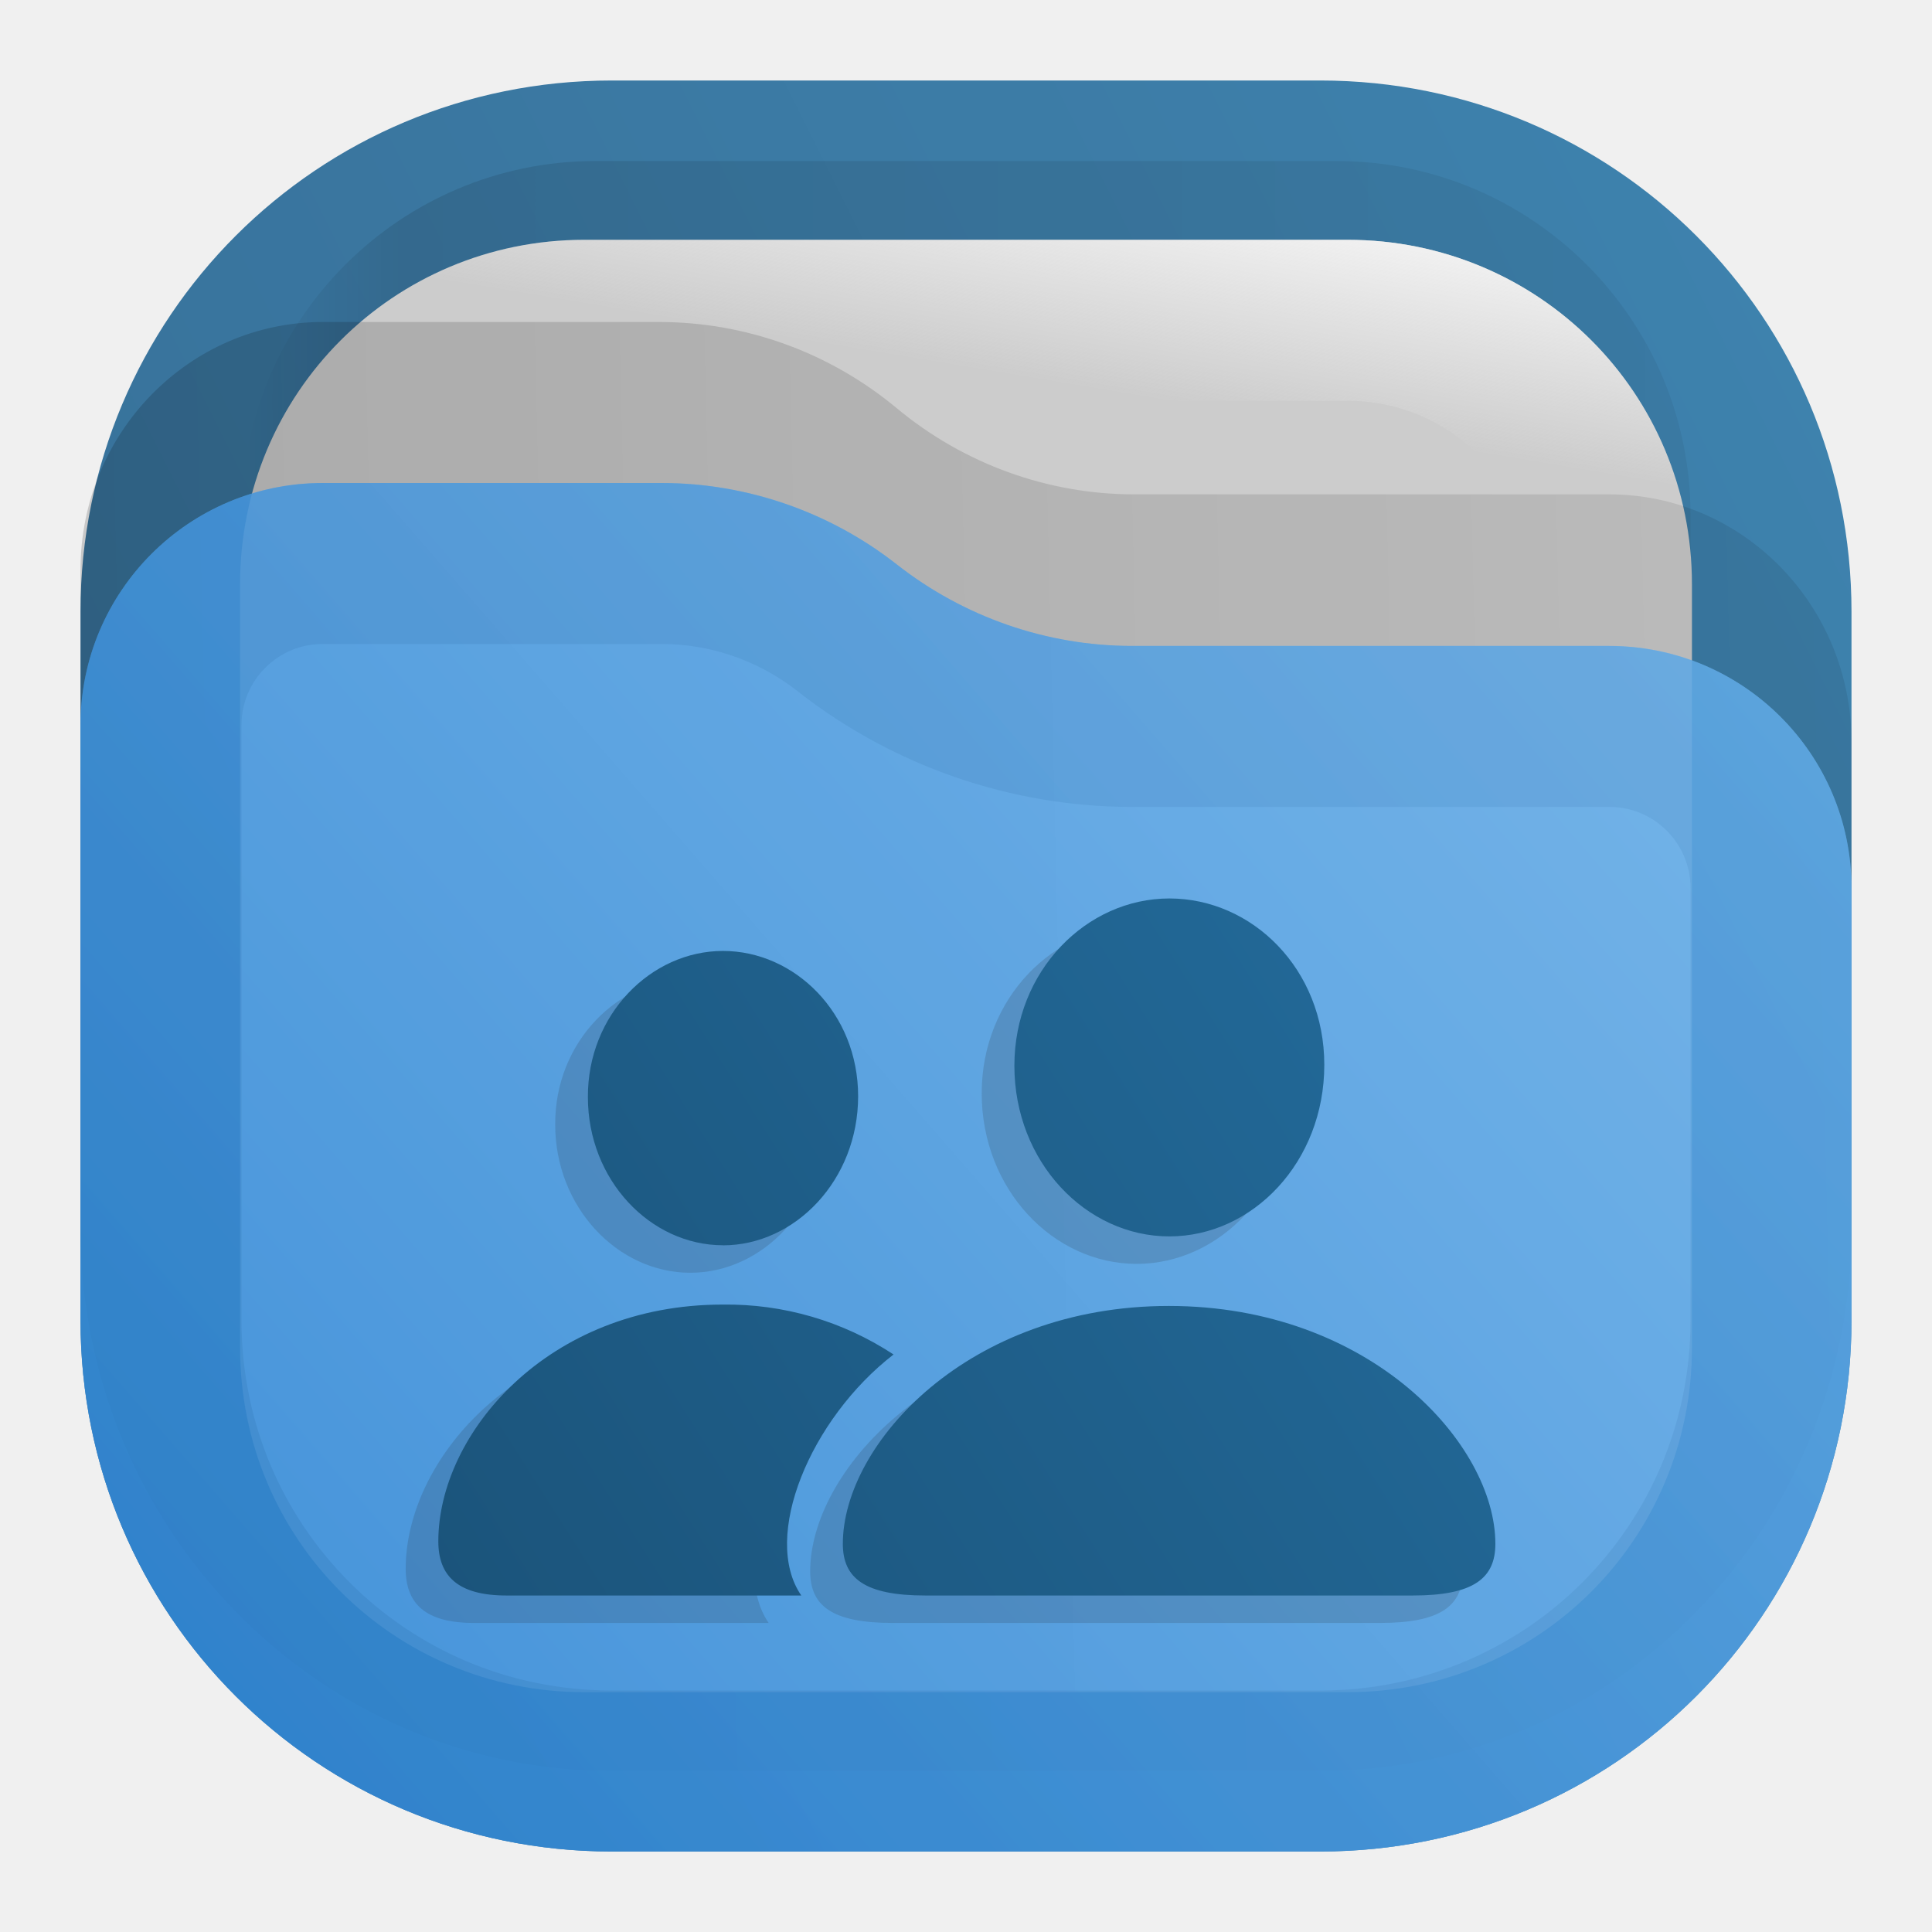
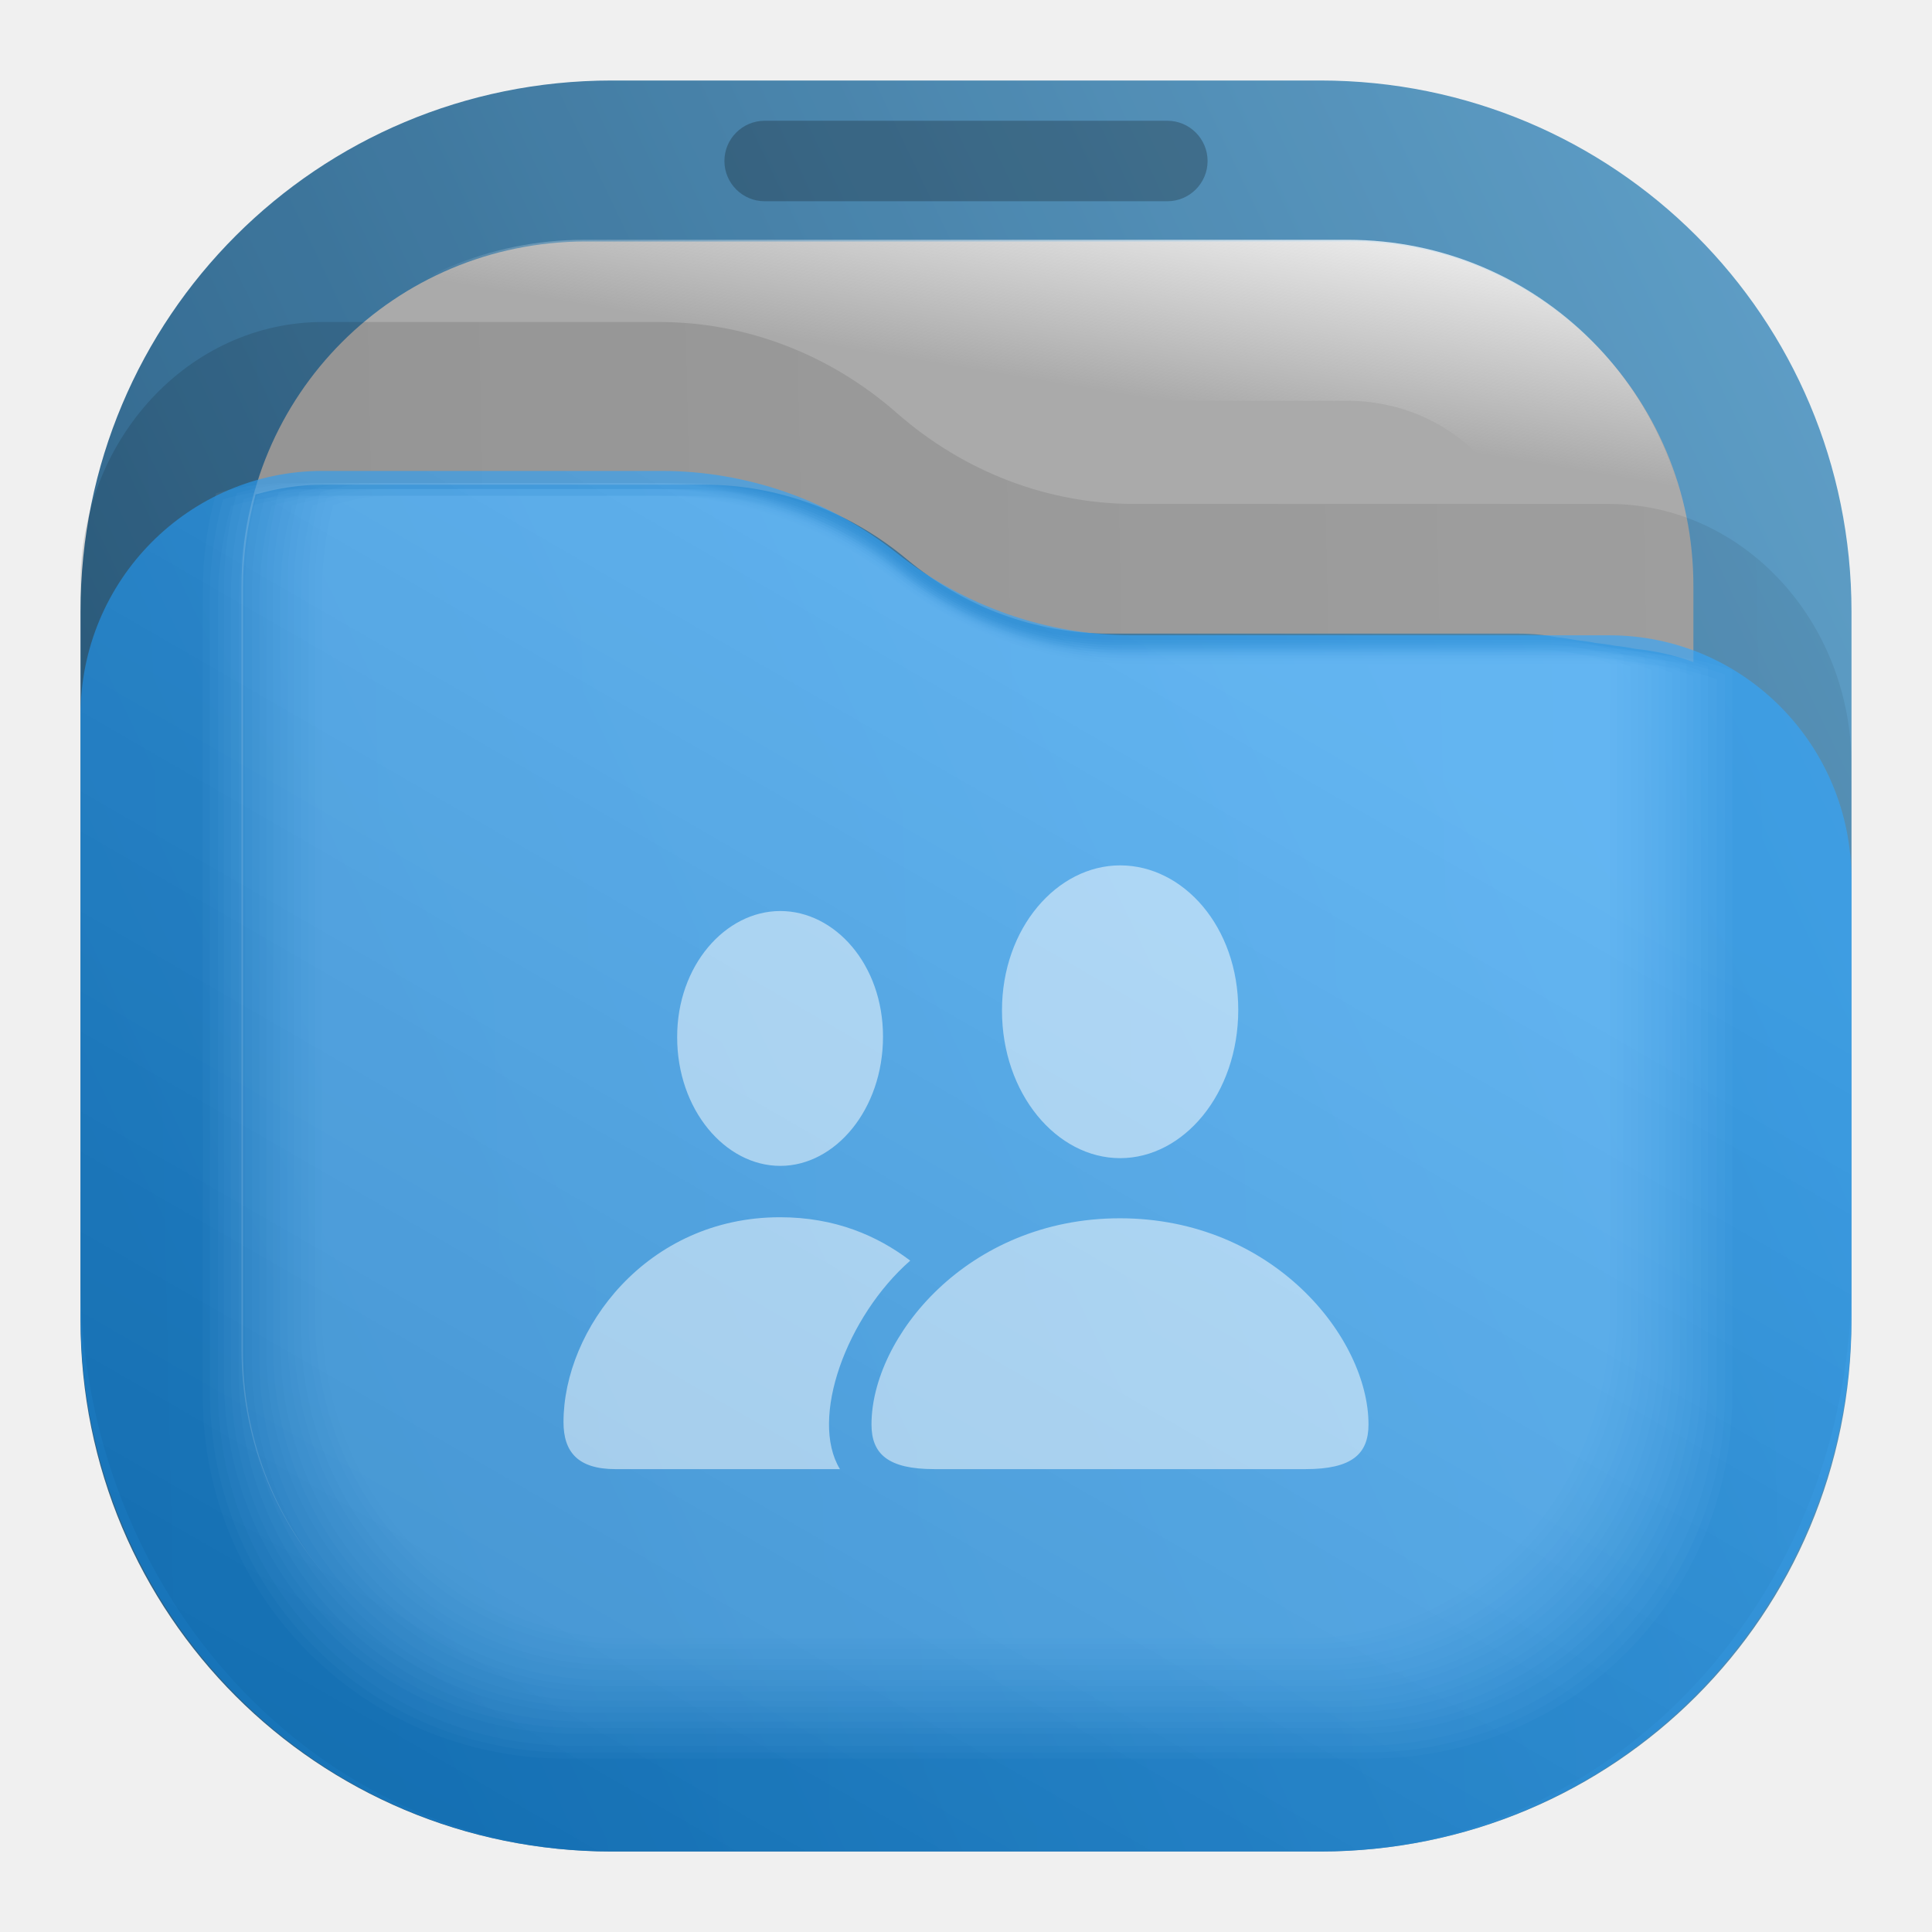
- <svg xmlns="http://www.w3.org/2000/svg" xmlns:xlink="http://www.w3.org/1999/xlink" width="24" height="24" viewBox="0 0 24 24" fill="none" version="1.1" id="svg23">
-   <path opacity="0.875" d="M7.6 1C3.944 1 1 3.942 1 7.598V16.4C1 20.056 3.944 23 7.6 23H16.4C20.056 23 23 20.056 23 16.4V7.598C23 3.942 20.056 1 16.4 1H12H7.6Z" fill="url(#paint0_linear_209_181)" id="path1" />
-   <rect opacity="0.125" x="3" y="2" width="18" height="18" rx="4.4" fill="url(#paint1_linear_209_181)" fill-opacity="0.875" id="rect1" />
-   <path d="M7.26 2.979H16.74C19.113 2.979 21.018 4.884 21.018 7.258V16.741C21.018 19.116 19.113 21.021 16.74 21.021H7.26C4.887 21.021 2.982 19.116 2.982 16.741V7.258C2.982 4.884 4.887 2.979 7.26 2.979Z" fill="#CCCCCC" id="path2" />
-   <path fill-rule="evenodd" clip-rule="evenodd" d="M16.74 4.979H7.26C5.992 4.979 4.982 5.988 4.982 7.258V16.741C4.982 18.012 5.992 19.021 7.26 19.021H16.74C18.008 19.021 19.018 18.012 19.018 16.741V7.258C19.018 5.988 18.008 4.979 16.74 4.979ZM16.74 2.979H7.26C4.887 2.979 2.982 4.884 2.982 7.258V16.741C2.982 19.116 4.887 21.021 7.26 21.021H16.74C19.113 21.021 21.018 19.116 21.018 16.741V7.258C21.018 4.884 19.113 2.979 16.74 2.979Z" fill="url(#paint2_linear_209_181)" id="path3" />
-   <path opacity="0.25" d="M1 7.079C1 5.38 2.349 4 4.011 4H8.188C9.265 4 10.307 4.378 11.14 5.071C11.973 5.763 13.016 6.141 14.088 6.141H19.989C21.651 6.141 23 7.521 23 9.22V15.251C23 18.979 20.047 22 16.401 22H7.599C3.953 22 1 18.979 1 15.251V7.079Z" fill="url(#paint3_linear_209_181)" fill-opacity="0.75" id="path4" />
-   <g opacity="0.875" id="g6">
-     <path d="M23 11.032C23 9.37 21.653 8.024 19.992 8.024H14.063C13.005 8.024 11.973 7.665 11.141 7.012C10.308 6.358 9.276 6 8.218 6H4.008C2.347 6 1 7.347 1 9.008V16.4C1 20.056 3.944 23 7.6 23H16.4C20.055 23 22.997 20.059 23 16.405V11.032Z" fill="url(#paint4_linear_209_181)" id="path5" />
-     <path d="M19.992 9.024C21.101 9.024 22 9.923 22 11.032V16.405C21.998 19.506 19.503 22 16.4 22H7.6C4.496 22 2 19.504 2 16.4V9.008C2 7.899 2.899 7 4.008 7H8.218C9.051 7 9.866 7.283 10.523 7.798C11.531 8.59 12.78 9.024 14.063 9.024H19.992Z" stroke="url(#paint5_linear_209_181)" stroke-opacity="0.375" stroke-width="2" id="path6" />
+ <svg xmlns="http://www.w3.org/2000/svg" width="24" height="24" viewBox="0 0 24 24" fill="none">
+   <path opacity="0.812" d="M7.6 1C3.944 1 1 3.942 1 7.598V16.4C1 20.056 3.944 23 7.6 23H16.4C20.056 23 23 20.056 23 16.4V7.598C23 3.942 20.056 1 16.4 1H12H7.6Z" fill="url(#paint0_linear_175_23)" />
+   <path fill-rule="evenodd" clip-rule="evenodd" d="M7.278 3H16.758C19.131 3 21.036 4.905 21.036 7.28V8.224C20.809 8.142 20.568 8.086 20.319 8.061C20.233 8.044 20.145 8.03 20.057 8.021C19.979 8.006 19.899 7.995 19.819 7.987C19.741 7.971 19.662 7.96 19.582 7.952C19.504 7.937 19.424 7.925 19.344 7.917C19.191 7.887 19.032 7.871 18.871 7.871H13.776C12.866 7.871 11.979 7.543 11.264 6.946C10.549 6.349 9.662 6.021 8.752 6.021H8.647H8.542H8.436H8.331H8.236H5.134H4.912H4.69H4.468H4.246H4.026C3.73 6.021 3.445 6.064 3.175 6.143C3.073 6.511 3.018 6.899 3.018 7.301V16.784C3.018 17.848 3.401 18.818 4.037 19.565C3.39 18.816 3 17.837 3 16.763V7.28C3 4.905 4.905 3 7.278 3Z" fill="#AAAAAA" />
+   <path fill-rule="evenodd" clip-rule="evenodd" d="M16.74 4.979H7.26C5.992 4.979 4.982 5.988 4.982 7.258V16.741C4.982 18.012 5.992 19.021 7.26 19.021H16.74C18.008 19.021 19.018 18.012 19.018 16.741V7.258C19.018 5.988 18.008 4.979 16.74 4.979ZM16.74 2.979H7.26C4.887 2.979 2.982 4.884 2.982 7.258V16.741C2.982 19.116 4.887 21.021 7.26 21.021H16.74C19.113 21.021 21.018 19.116 21.018 16.741V7.258C21.018 4.884 19.113 2.979 16.74 2.979Z" fill="url(#paint1_linear_175_23)" />
+   <path opacity="0.15" d="M1 7.25C1 5.457 2.349 4 4.011 4H8.188C9.265 4 10.307 4.399 11.14 5.13C11.973 5.861 13.016 6.26 14.088 6.26H19.989C21.651 6.26 23 7.717 23 9.51V15.876C23 19.811 20.047 23 16.401 23H7.599C3.953 23 1 19.811 1 15.876V7.25Z" fill="url(#paint2_linear_175_23)" />
+   <path d="M21.518 8.328V17.338C21.518 19.839 19.512 21.846 17.011 21.846H7.025C4.525 21.846 2.518 19.839 2.518 17.338V7.348C2.518 6.925 2.576 6.516 2.683 6.129C2.967 6.045 3.268 6 3.58 6H8.015C9.13 6 10.217 6.378 11.094 7.066C11.971 7.754 13.058 8.132 14.172 8.132H20.418C20.805 8.132 21.175 8.201 21.518 8.328Z" fill="white" fill-opacity="0.05" />
+   <path d="M21.216 8.283V17.117C21.216 19.57 19.27 21.538 16.844 21.538H7.154C4.728 21.538 2.782 19.57 2.782 17.117V7.322C2.782 6.907 2.837 6.506 2.941 6.126C3.217 6.044 3.509 6 3.812 6H8.115C9.197 6 10.251 6.37 11.102 7.045C11.953 7.72 13.008 8.091 14.089 8.091H20.149C20.525 8.091 20.884 8.158 21.216 8.283Z" fill="white" fill-opacity="0.05" />
+   <path d="M20.953 8.244V16.929C20.953 19.34 19.062 21.275 16.705 21.275H7.293C4.936 21.275 3.045 19.34 3.045 16.929V7.299C3.045 6.892 3.099 6.498 3.2 6.124C3.468 6.043 3.752 6 4.046 6H8.226C9.277 6 10.301 6.364 11.128 7.028C11.954 7.691 12.979 8.055 14.03 8.055H19.916C20.281 8.055 20.63 8.122 20.953 8.244Z" fill="white" fill-opacity="0.05" />
+   <path d="M20.69 8.205V16.741C20.69 19.11 18.854 21.011 16.567 21.011H7.431C5.144 21.011 3.308 19.11 3.308 16.741V7.277C3.308 6.876 3.361 6.489 3.459 6.122C3.719 6.043 3.995 6 4.279 6H8.337C9.357 6 10.351 6.358 11.153 7.01C11.956 7.662 12.95 8.02 13.97 8.02H19.684C20.037 8.02 20.376 8.085 20.69 8.205Z" fill="white" fill-opacity="0.05" />
+   <path d="M20.427 8.167V16.552C20.427 18.88 18.646 20.748 16.428 20.748H7.57C5.352 20.748 3.572 18.88 3.572 16.552V7.255C3.572 6.861 3.623 6.48 3.718 6.12C3.97 6.042 4.237 6 4.513 6H8.448C9.437 6 10.401 6.351 11.179 6.992C11.957 7.633 12.921 7.984 13.91 7.984H19.451C19.794 7.984 20.122 8.049 20.427 8.167Z" fill="white" fill-opacity="0.05" />
+   <path d="M20.163 8.128V16.364C20.163 18.65 18.439 20.485 16.29 20.485H7.708C5.559 20.485 3.835 18.65 3.835 16.364V7.232C3.835 6.846 3.884 6.472 3.977 6.118C4.221 6.041 4.48 6 4.747 6H8.559C9.517 6 10.451 6.345 11.205 6.974C11.958 7.604 12.892 7.949 13.85 7.949H19.218C19.55 7.949 19.869 8.012 20.163 8.128Z" fill="white" fill-opacity="0.05" />
+   <path d="M21.428 8.381V17.305C21.428 19.783 19.441 21.771 16.964 21.771H7.072C4.596 21.771 2.608 19.783 2.608 17.305V7.41C2.608 6.991 2.665 6.586 2.771 6.203C3.053 6.12 3.351 6.075 3.66 6.075H8.053C9.157 6.075 10.234 6.449 11.102 7.131C11.971 7.813 13.048 8.187 14.152 8.187H20.339C20.722 8.187 21.089 8.255 21.428 8.381Z" fill="white" fill-opacity="0.05" />
+   <path d="M21.129 8.336V17.087C21.129 19.516 19.201 21.466 16.798 21.466H7.2C4.797 21.466 2.869 19.516 2.869 17.087V7.384C2.869 6.973 2.924 6.576 3.027 6.2C3.301 6.119 3.59 6.075 3.889 6.075H8.152C9.223 6.075 10.268 6.442 11.111 7.11C11.954 7.779 12.998 8.146 14.07 8.146H20.072C20.444 8.146 20.8 8.213 21.129 8.336Z" fill="white" fill-opacity="0.05" />
+   <path d="M20.869 8.298V16.901C20.869 19.289 18.995 21.205 16.661 21.205H7.337C5.003 21.205 3.13 19.289 3.13 16.901V7.362C3.13 6.958 3.183 6.568 3.284 6.198C3.549 6.118 3.83 6.075 4.121 6.075H8.262C9.303 6.075 10.317 6.436 11.136 7.093C11.955 7.75 12.97 8.111 14.011 8.111H19.842C20.203 8.111 20.549 8.177 20.869 8.298Z" fill="white" fill-opacity="0.05" />
+   <path d="M20.608 8.26V16.714C20.608 19.061 18.789 20.944 16.524 20.944H7.475C5.209 20.944 3.391 19.061 3.391 16.714V7.34C3.391 6.943 3.443 6.559 3.54 6.196C3.798 6.117 4.071 6.075 4.353 6.075H8.372C9.382 6.075 10.367 6.429 11.162 7.075C11.956 7.721 12.941 8.076 13.951 8.076H19.611C19.961 8.076 20.297 8.141 20.608 8.26Z" fill="white" fill-opacity="0.05" />
+   <path d="M20.347 8.221V16.527C20.347 18.833 18.584 20.683 16.387 20.683H7.612C5.415 20.683 3.652 18.833 3.652 16.527V7.318C3.652 6.928 3.702 6.551 3.796 6.194C4.046 6.116 4.311 6.075 4.584 6.075H8.482C9.461 6.075 10.416 6.423 11.187 7.058C11.957 7.692 12.913 8.04 13.892 8.04H19.38C19.72 8.04 20.046 8.104 20.347 8.221Z" fill="white" fill-opacity="0.05" />
+   <path d="M20.086 8.183V16.341C20.086 18.605 18.378 20.422 16.25 20.422H7.749C5.621 20.422 3.912 18.605 3.912 16.341V7.296C3.912 6.913 3.961 6.542 4.053 6.192C4.295 6.116 4.551 6.075 4.816 6.075H8.592C9.541 6.075 10.466 6.417 11.212 7.04C11.959 7.664 12.884 8.005 13.833 8.005H19.15C19.479 8.005 19.794 8.068 20.086 8.183Z" fill="white" fill-opacity="0.05" />
+   <path d="M21.328 8.44V17.27C21.328 19.721 19.362 21.688 16.912 21.688H7.125C4.675 21.688 2.708 19.721 2.708 17.27V7.479C2.708 7.065 2.764 6.664 2.87 6.285C3.148 6.202 3.443 6.158 3.749 6.158H8.095C9.188 6.158 10.253 6.528 11.112 7.203C11.972 7.878 13.037 8.248 14.129 8.248H20.25C20.629 8.248 20.992 8.316 21.328 8.44Z" fill="white" fill-opacity="0.05" />
+   <path d="M21.033 8.396V17.053C21.033 19.457 19.125 21.386 16.747 21.386H7.252C4.874 21.386 2.966 19.457 2.966 17.053V7.454C2.966 7.047 3.021 6.654 3.123 6.282C3.393 6.202 3.68 6.158 3.976 6.158H8.193C9.253 6.158 10.287 6.521 11.12 7.183C11.954 7.844 12.988 8.207 14.048 8.207H19.987C20.354 8.207 20.707 8.274 21.033 8.396Z" fill="white" fill-opacity="0.05" />
+   <path d="M20.774 8.358V16.869C20.774 19.232 18.921 21.128 16.612 21.128H7.387C5.078 21.128 3.224 19.232 3.224 16.869V7.432C3.224 7.032 3.277 6.646 3.377 6.28C3.639 6.201 3.917 6.158 4.205 6.158H8.302C9.331 6.158 10.335 6.515 11.146 7.165C11.956 7.816 12.96 8.172 13.989 8.172H19.759C20.116 8.172 20.458 8.238 20.774 8.358Z" fill="white" fill-opacity="0.05" />
+   <path d="M20.516 8.32V16.684C20.516 19.006 18.718 20.87 16.476 20.87H7.523C5.281 20.87 3.482 19.006 3.482 16.684V7.41C3.482 7.017 3.534 6.638 3.63 6.278C3.885 6.2 4.155 6.158 4.434 6.158H8.41C9.41 6.158 10.384 6.509 11.171 7.148C11.957 7.787 12.931 8.138 13.931 8.138H19.53C19.877 8.138 20.209 8.202 20.516 8.32Z" fill="white" fill-opacity="0.05" />
+   <path d="M20.258 8.282V16.5C20.258 18.781 18.514 20.611 16.34 20.611H7.659C5.485 20.611 3.741 18.781 3.741 16.5V7.388C3.741 7.002 3.79 6.629 3.884 6.276C4.131 6.199 4.393 6.158 4.663 6.158H8.519C9.488 6.158 10.433 6.503 11.196 7.131C11.958 7.759 12.903 8.103 13.872 8.103H19.302C19.638 8.103 19.96 8.166 20.258 8.282Z" fill="white" fill-opacity="0.05" />
+   <path d="M20 8.244V16.315C20 18.555 18.31 20.353 16.205 20.353H7.794C5.689 20.353 3.999 18.555 3.999 16.315V7.366C3.999 6.987 4.047 6.621 4.137 6.274C4.377 6.199 4.63 6.158 4.893 6.158H8.628C9.567 6.158 10.482 6.497 11.221 7.113C11.959 7.73 12.875 8.068 13.814 8.068H19.074C19.4 8.068 19.712 8.13 20 8.244Z" fill="white" fill-opacity="0.05" />
+   <path opacity="0.625" d="M23 10.926C23 9.25 21.653 7.892 19.992 7.892H14.063C13.005 7.892 11.973 7.53 11.141 6.871C10.308 6.212 9.276 5.85 8.218 5.85H4.008C2.347 5.85 1 7.209 1 8.884V16.342C1 20.03 3.944 23 7.6 23H16.4C20.055 23 22.997 20.033 23 16.347V10.926Z" fill="url(#paint3_linear_175_23)" />
+   <path opacity="0.237" d="M14.5 1.5H9.5C9.223 1.5 8.999 1.724 8.999 2C8.999 2.276 9.223 2.5 9.5 2.5H14.5C14.777 2.5 15.001 2.276 15.001 2C15.001 1.724 14.777 1.5 14.5 1.5Z" fill="black" />
+   <g opacity="0.5">
+     <path d="M13.915 14.387C14.704 14.387 15.382 13.586 15.382 12.544C15.382 11.513 14.7 10.75 13.915 10.75C13.13 10.75 12.447 11.53 12.447 12.552C12.447 13.586 13.126 14.387 13.915 14.387ZM9.693 14.483C10.375 14.483 10.969 13.783 10.969 12.877C10.969 11.98 10.371 11.317 9.693 11.317C9.01 11.317 8.409 11.997 8.412 12.886C8.412 13.783 9.007 14.483 9.693 14.483ZM7.646 18.25H10.434C10.052 17.62 10.518 16.352 11.307 15.66C10.899 15.351 10.375 15.121 9.689 15.121C8.034 15.121 7 16.511 7 17.666C7 18.041 7.183 18.25 7.646 18.25ZM11.607 18.25H16.219C16.794 18.25 17 18.062 17 17.695C17 16.619 15.815 15.134 13.911 15.134C12.011 15.134 10.826 16.619 10.826 17.695C10.826 18.062 11.031 18.25 11.607 18.25Z" fill="white" />
  </g>
-   <path d="m 10.566,10.918 c 0.77,0 1.43,-0.688 1.43,-1.578 0,-0.887 -0.664,-1.539 -1.43,-1.539 -0.765,0 -1.429,0.668 -1.429,1.543 0,0.886 0.66,1.574 1.429,1.574 z M 6.449,11 c 0.668,0 1.246,-0.602 1.246,-1.375 0,-0.77 -0.582,-1.34 -1.246,-1.34 -0.664,0 -1.25,0.586 -1.246,1.348 0,0.765 0.578,1.367 1.246,1.367 z M 4.453,14.23 H 7.172 C 6.801,13.691 7.254,12.602 8.023,12.008 A 2.776,2.776 0 0 0 6.445,11.547 c -1.613,0 -2.621,1.191 -2.621,2.183 0,0.321 0.18,0.5 0.629,0.5 z m 3.863,0 h 4.496 c 0.563,0 0.762,-0.16 0.762,-0.476 0,-0.922 -1.156,-2.195 -3.012,-2.195 -1.851,0 -3.007,1.273 -3.007,2.195 0,0.316 0.199,0.476 0.761,0.476 z" clip-path="url(#h)" opacity="0.15" style="fill:#1a1a1a;fill-opacity:1;fill-rule:nonzero;stroke:none;stroke-width:0.99" transform="matrix(1.346755,0,0,1.346755,-0.110292,0.9964535)" id="path20" />
-   <path d="m 14.526,15.359 c 1.036,0 1.925,-0.925 1.925,-2.131 0,-1.189 -0.894,-2.067 -1.925,-2.067 -1.03,0 -1.925,0.899 -1.925,2.078 0,1.195 0.889,2.12 1.925,2.12 z m -5.545,0.111 c 0.895,0 1.679,-0.81 1.679,-1.852 0,-1.035 -0.79,-1.805 -1.679,-1.805 -0.894,0 -1.683,0.79 -1.678,1.816 0,1.031 0.778,1.84 1.678,1.84 z M 6.293,19.82 H 9.954 C 9.455,19.095 10.065,17.626 11.1,16.826 A 3.766,3.766 0 0 0 8.975,16.206 c -2.172,0 -3.53,1.604 -3.53,2.941 0,0.43 0.242,0.673 0.847,0.673 z m 5.202,0 h 6.055 c 0.759,0 1.026,-0.216 1.026,-0.642 0,-1.241 -1.557,-2.955 -4.056,-2.955 -2.493,0 -4.05,1.714 -4.05,2.955 0,0.426 0.269,0.642 1.026,0.642 z" style="fill:url(#i);stroke:none;stroke-width:1.333" id="path21" />
-   <defs id="defs23">
-     <linearGradient id="paint0_linear_209_181" x1="24.062" y1="-0.504" x2="-0.066" y2="11.556" gradientUnits="userSpaceOnUse">
-       <stop stop-color="#2675A7" id="stop7" />
-       <stop offset="1" stop-color="#1D5E8C" id="stop8" />
+   <defs>
+     <linearGradient id="paint0_linear_175_23" x1="23" y1="1" x2="-0.003" y2="11.994" gradientUnits="userSpaceOnUse">
+       <stop stop-color="#4190C2" />
+       <stop offset="1" stop-color="#014270" />
    </linearGradient>
-     <linearGradient id="paint1_linear_209_181" x1="21" y1="3.75" x2="3" y2="3.75" gradientUnits="userSpaceOnUse">
-       <stop stop-opacity="0.5" id="stop9" />
-       <stop offset="0.89" id="stop10" />
-       <stop offset="1" stop-opacity="0" id="stop11" />
+     <linearGradient id="paint1_linear_175_23" x1="21" y1="3" x2="20.5" y2="6" gradientUnits="userSpaceOnUse">
+       <stop stop-color="#FAFAFA" />
+       <stop offset="1" stop-color="#FAFAFA" stop-opacity="0" />
    </linearGradient>
-     <linearGradient id="paint2_linear_209_181" x1="21" y1="3" x2="20.5" y2="6" gradientUnits="userSpaceOnUse">
-       <stop stop-color="#FAFAFA" id="stop12" />
-       <stop offset="1" stop-color="#FAFAFA" stop-opacity="0" id="stop13" />
+     <linearGradient id="paint2_linear_175_23" x1="23" y1="8.858" x2="1.01" y2="9.341" gradientUnits="userSpaceOnUse">
+       <stop stop-opacity="0.438" />
+       <stop offset="1" stop-opacity="0.875" />
    </linearGradient>
-     <linearGradient id="paint3_linear_209_181" x1="23" y1="8.603" x2="1.011" y2="9.112" gradientUnits="userSpaceOnUse">
-       <stop stop-opacity="0.438" id="stop14" />
-       <stop offset="1" stop-opacity="0.875" id="stop15" />
-     </linearGradient>
-     <linearGradient id="paint4_linear_209_181" x1="1" y1="23" x2="21.931" y2="4.773" gradientUnits="userSpaceOnUse">
-       <stop stop-color="#318CDE" id="stop16" />
-       <stop offset="1" stop-color="#70B7F1" id="stop17" />
-     </linearGradient>
-     <linearGradient id="paint5_linear_209_181" x1="1" y1="22.956" x2="21.934" y2="4.773" gradientUnits="userSpaceOnUse">
-       <stop stop-color="#1E71BD" id="stop18" />
-       <stop offset="1" stop-color="#559CD9" id="stop19" />
-     </linearGradient>
-     <linearGradient id="paint6_linear_209_181" x1="5" y1="20" x2="19" y2="11" gradientUnits="userSpaceOnUse">
-       <stop stop-color="#1A5278" id="stop20" />
-       <stop offset="1" stop-color="#2572A4" id="stop21" />
-     </linearGradient>
-     <linearGradient id="paint7_linear_209_181" x1="11.973" y1="11" x2="11.973" y2="20" gradientUnits="userSpaceOnUse">
-       <stop stop-color="#FAFAFA" id="stop22" />
-       <stop offset="1" stop-color="#CCCCCC" id="stop23" />
-     </linearGradient>
-     <clipPath id="h" clipPathUnits="userSpaceOnUse">
-       <path d="M 0,0 H 19 V 19 H 0 Z" id="path15" />
-     </clipPath>
-     <linearGradient xlink:href="#a" id="i" x1="-1.428" x2="-14.469" y1="10.278" y2="18.564" gradientTransform="matrix(1.010069,0,0,1.010069,20.09916,0.9843327)" gradientUnits="userSpaceOnUse" />
-     <linearGradient id="a">
-       <stop offset="0" style="stop-color:#236b9b;stop-opacity:1;" id="stop1" />
-       <stop offset="1" style="stop-color:#1b547b;stop-opacity:1;" id="stop2" />
+     <linearGradient id="paint3_linear_175_23" x1="1" y1="23" x2="11.124" y2="5.494" gradientUnits="userSpaceOnUse">
+       <stop stop-color="#0378D0" />
+       <stop offset="1" stop-color="#32A7FF" />
    </linearGradient>
  </defs>
</svg>
